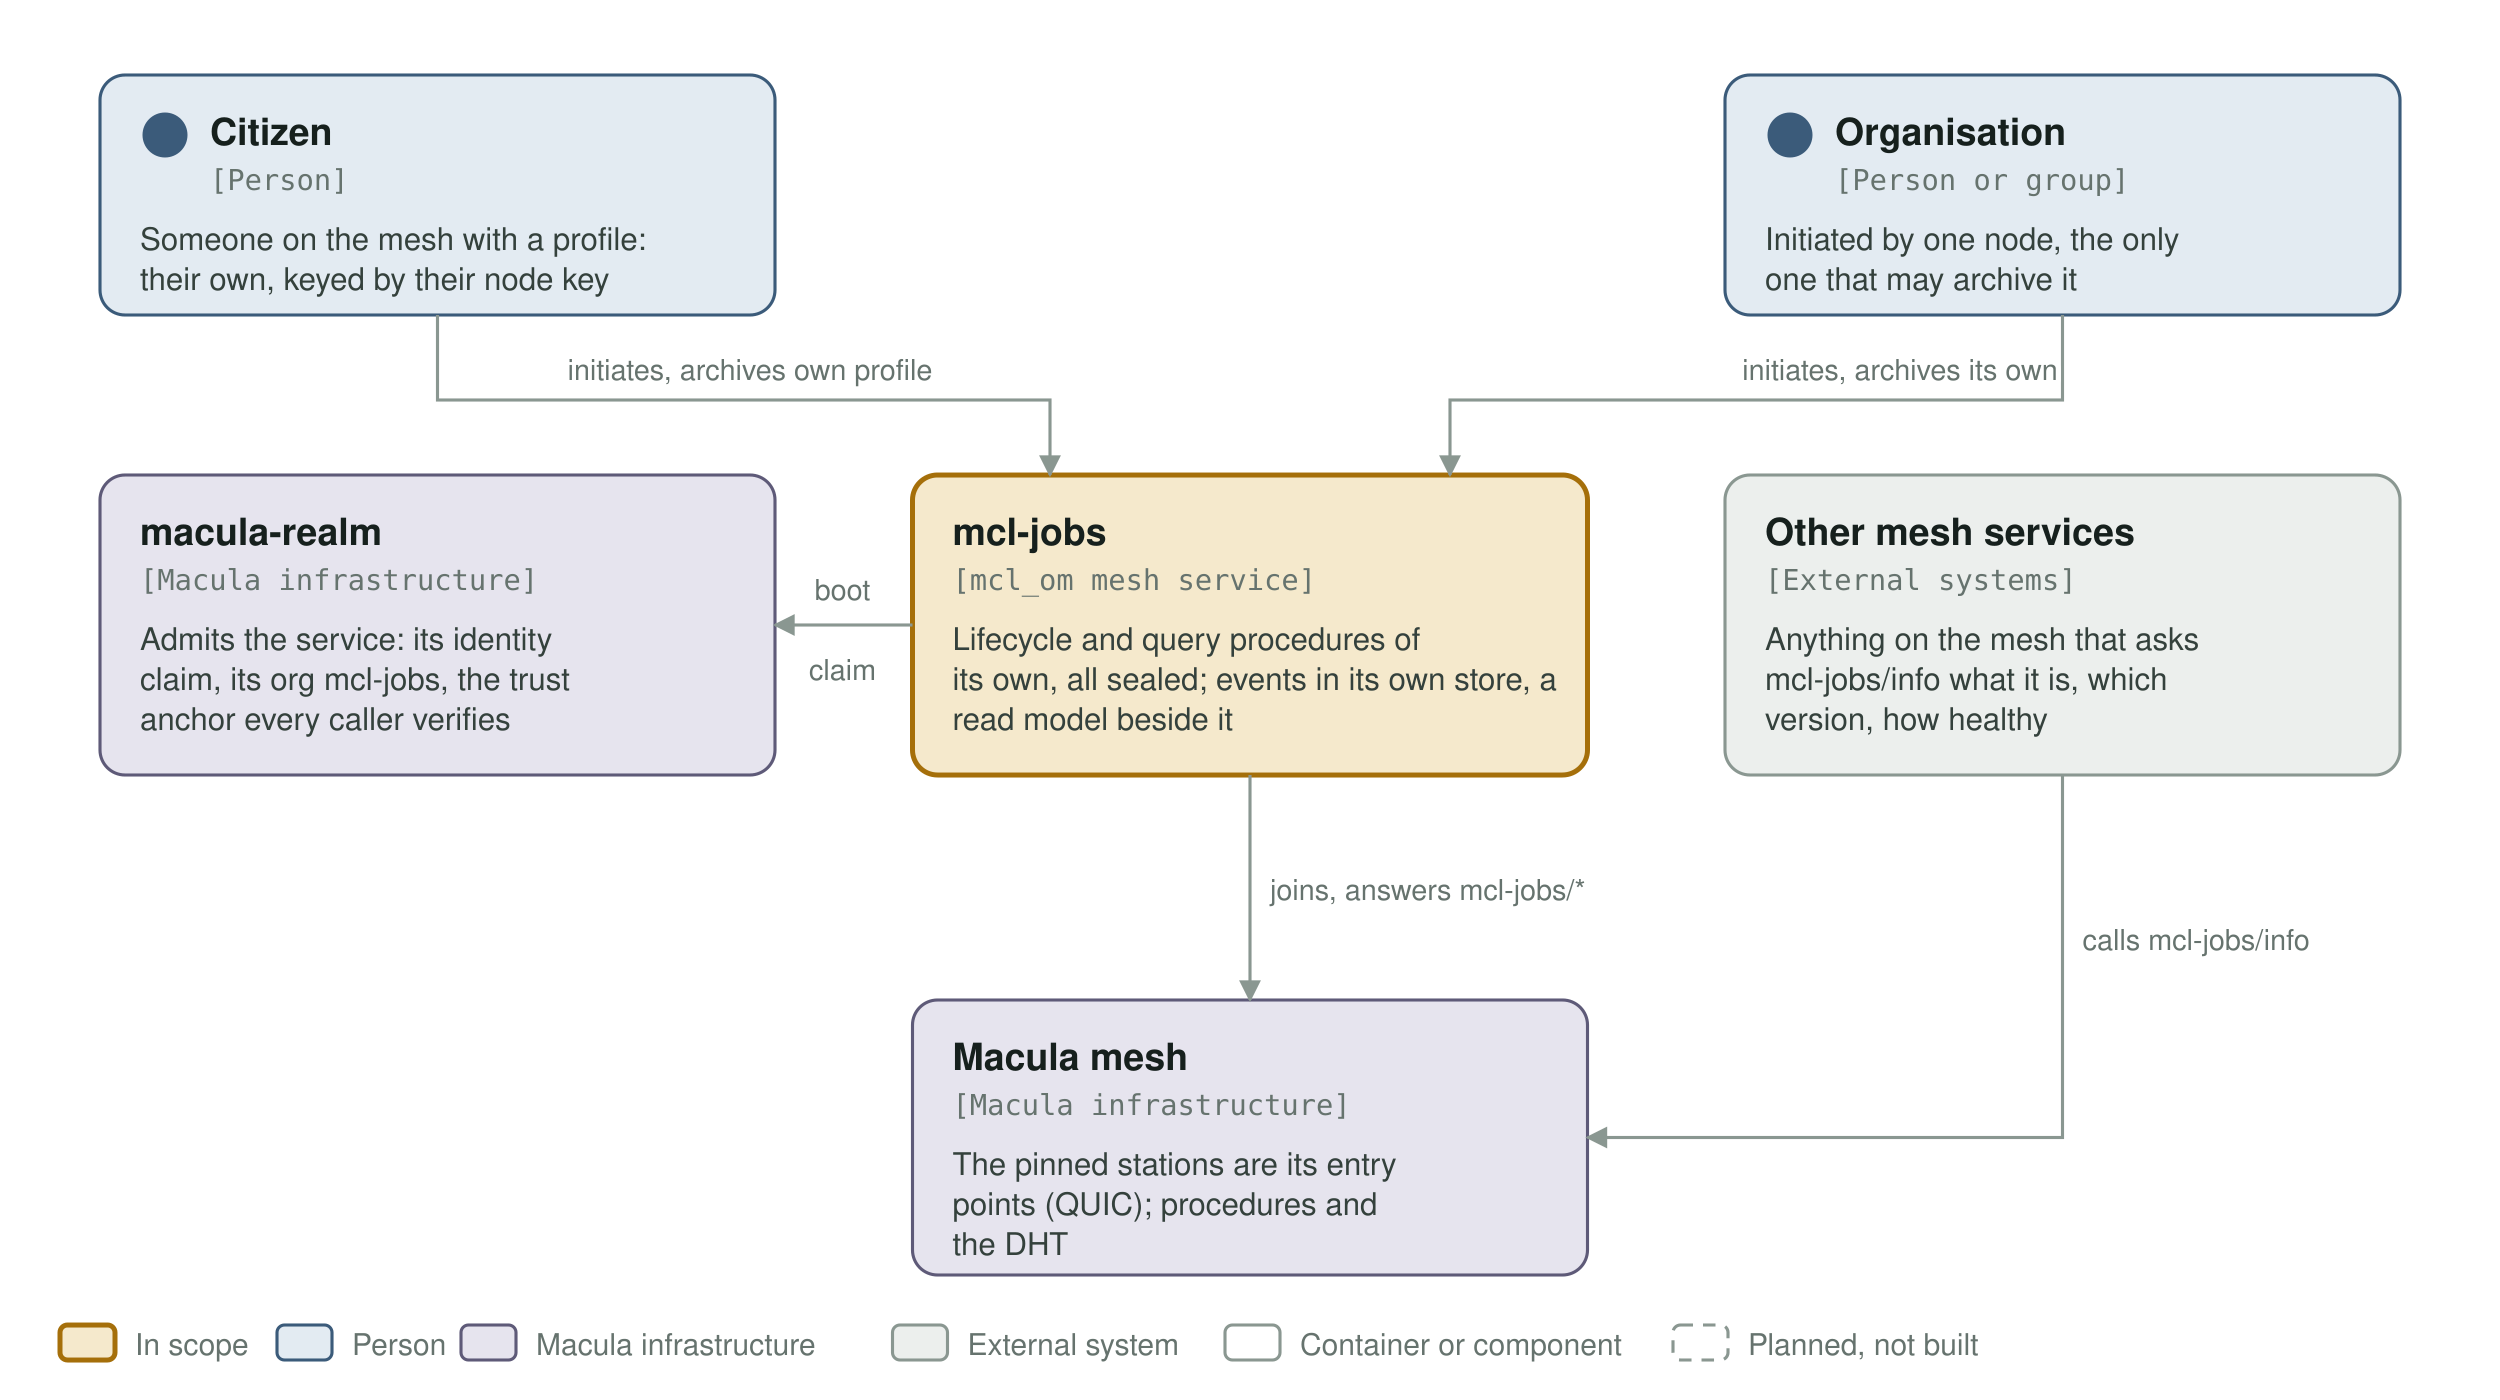
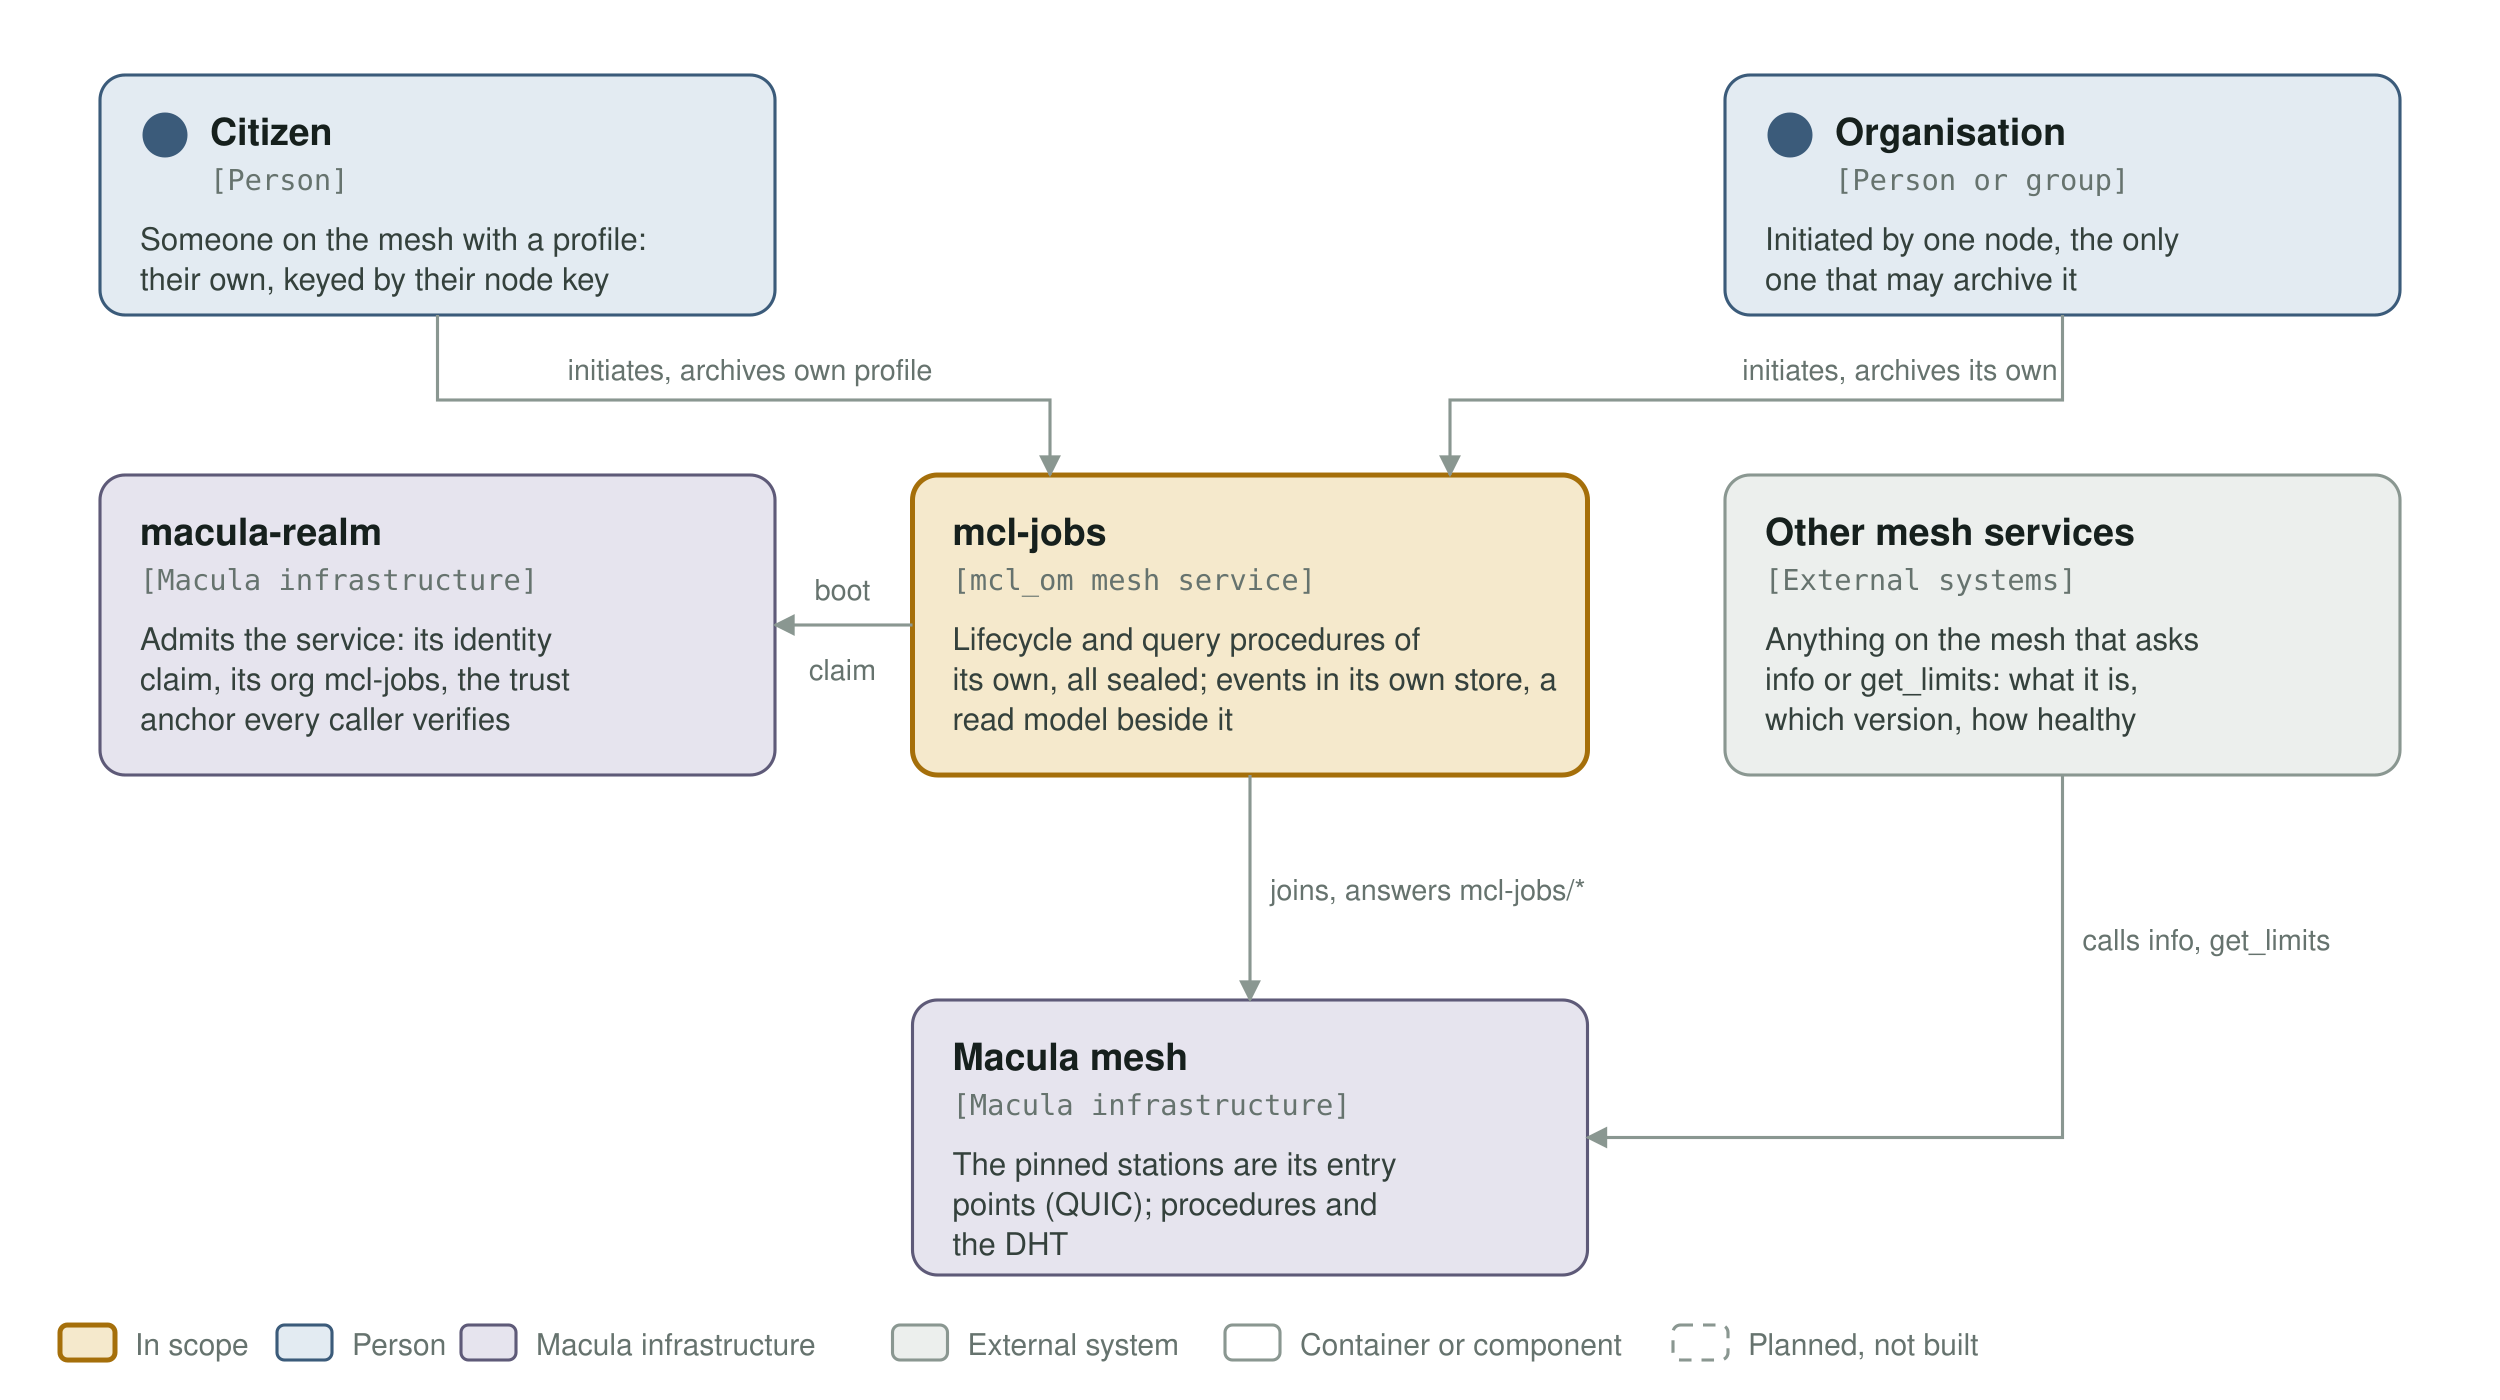
<svg xmlns="http://www.w3.org/2000/svg" viewBox="0 0 1000 560" role="img" aria-label="mcl-jobs system context">
  <style>
.t-name { font-family: "Atkinson Hyperlegible", "Segoe UI", system-ui, -apple-system, Helvetica, Arial, sans-serif; font-size: 15px; font-weight: 700; }
.t-desc { font-family: "Atkinson Hyperlegible", "Segoe UI", system-ui, -apple-system, Helvetica, Arial, sans-serif; font-size: 12.5px; }
.t-rel { font-family: "Atkinson Hyperlegible", "Segoe UI", system-ui, -apple-system, Helvetica, Arial, sans-serif; font-size: 11.5px; paint-order: stroke; stroke-width: 4px; stroke-linejoin: round; }
.t-code { font-family: "JetBrains Mono", ui-monospace, Menlo, Consolas, monospace; font-size: 13px; font-weight: 600; }
.t-type { font-family: "JetBrains Mono", ui-monospace, Menlo, Consolas, monospace; font-size: 11.5px; }
.t-bound { font-family: "JetBrains Mono", ui-monospace, Menlo, Consolas, monospace; font-size: 12px; font-weight: 600; }
.t-leg { font-family: "Atkinson Hyperlegible", "Segoe UI", system-ui, -apple-system, Helvetica, Arial, sans-serif; font-size: 12px; }
.edge { fill: none; stroke-width: 1.25; }
.edge-later { fill: none; stroke-width: 1.25; stroke-dasharray: 5 4; }
.bg { fill: #FFFFFF; }
.b-sys { fill: #F5E9CC; stroke: #A56F0A; stroke-width: 2; }
.b-per { fill: #E3EBF2; stroke: #3B5B7A; stroke-width: 1.25; }
.b-mac { fill: #E6E4EE; stroke: #5E5A78; stroke-width: 1.25; }
.b-ext { fill: #ECEFED; stroke: #8A9791; stroke-width: 1.25; }
.b-cmp { fill: #FFFFFF; stroke: #8A9791; stroke-width: 1.25; }
.b-later { fill: none; stroke: #8A9791; stroke-width: 1.25; stroke-dasharray: 5 4; }
.bound { fill: none; stroke: #B3BDB8; stroke-width: 1; }
.head { fill: #3B5B7A; }
.t-name, .t-code { fill: #16201D; }
.t-type, .t-bound, .t-leg { fill: #66736E; }
.t-desc { fill: #34413C; }
.t-rel { fill: #66736E; stroke: #FFFFFF; }
.edge, .edge-later { stroke: #8A9791; }
.arrowhead { fill: #8A9791; }
@media (prefers-color-scheme: dark) {
.bg { fill: #171F1C; }
.b-sys { fill: #3A2E13; stroke: #E3AA3C; }
.b-per { fill: #1D2A36; stroke: #8EB4D8; }
.b-mac { fill: #26243A; stroke: #A9A4C8; }
.b-ext { fill: #1C2421; stroke: #7D8B85; }
.b-cmp { fill: #171F1C; stroke: #7D8B85; }
.b-later { stroke: #7D8B85; }
.bound { stroke: #4A5752; }
.head { fill: #8EB4D8; }
.t-name, .t-code { fill: #E6ECE9; }
.t-type, .t-bound, .t-leg { fill: #93A09A; }
.t-desc { fill: #C3CDC8; }
.t-rel { fill: #93A09A; stroke: #171F1C; }
.edge, .edge-later { stroke: #7D8B85; }
.arrowhead { fill: #7D8B85; }
}
</style>
  <defs>
    <marker id="a" viewBox="0 0 10 10" refX="9" refY="5" markerWidth="7" markerHeight="7" orient="auto-start-reverse">
      <path class="arrowhead" d="M0 0L10 5L0 10z" />
    </marker>
  </defs>
  <rect class="bg" x="0" y="0" width="1000" height="560" />
  <rect class="b-per" x="40" y="30" width="270" height="96" rx="10" />
  <circle class="head" cx="66" cy="54" r="9" />
  <text class="t-name" x="84" y="58">Citizen</text>
  <text class="t-type" x="84" y="76">[Person]</text>
  <text class="t-desc" x="56" y="100">Someone on the mesh with a profile:</text>
  <text class="t-desc" x="56" y="116">their own, keyed by their node key</text>
  <rect class="b-per" x="690" y="30" width="270" height="96" rx="10" />
  <circle class="head" cx="716" cy="54" r="9" />
  <text class="t-name" x="734" y="58">Organisation</text>
  <text class="t-type" x="734" y="76">[Person or group]</text>
  <text class="t-desc" x="706" y="100">Initiated by one node, the only</text>
  <text class="t-desc" x="706" y="116">one that may archive it</text>
  <rect class="b-sys" x="365" y="190" width="270" height="120" rx="10" />
  <text class="t-name" x="381" y="218">mcl-jobs</text>
  <text class="t-type" x="381" y="236">[mcl_om mesh service]</text>
  <text class="t-desc" x="381" y="260">Lifecycle and query procedures of</text>
  <text class="t-desc" x="381" y="276">its own, all sealed; events in its own store, a</text>
  <text class="t-desc" x="381" y="292">read model beside it</text>
  <rect class="b-mac" x="40" y="190" width="270" height="120" rx="10" />
  <text class="t-name" x="56" y="218">macula-realm</text>
  <text class="t-type" x="56" y="236">[Macula infrastructure]</text>
  <text class="t-desc" x="56" y="260">Admits the service: its identity</text>
  <text class="t-desc" x="56" y="276">claim, its org mcl-jobs, the trust</text>
  <text class="t-desc" x="56" y="292">anchor every caller verifies</text>
  <rect class="b-ext" x="690" y="190" width="270" height="120" rx="10" />
  <text class="t-name" x="706" y="218">Other mesh services</text>
  <text class="t-type" x="706" y="236">[External systems]</text>
  <text class="t-desc" x="706" y="260">Anything on the mesh that asks</text>
-   <text class="t-desc" x="706" y="276">mcl-jobs/info what it is, which</text>
-   <text class="t-desc" x="706" y="292">version, how healthy</text>
+   <text class="t-desc" x="706" y="276">info or get_limits: what it is,</text>
+   <text class="t-desc" x="706" y="292">which version, how healthy</text>
  <rect class="b-mac" x="365" y="400" width="270" height="110" rx="10" />
  <text class="t-name" x="381" y="428">Macula mesh</text>
  <text class="t-type" x="381" y="446">[Macula infrastructure]</text>
  <text class="t-desc" x="381" y="470">The pinned stations are its entry</text>
  <text class="t-desc" x="381" y="486">points (QUIC); procedures and</text>
  <text class="t-desc" x="381" y="502">the DHT</text>
  <path class="edge" d="M175 126V160H420V190" marker-end="url(#a)" />
  <text class="t-rel" x="300" y="152" text-anchor="middle">initiates, archives own profile</text>
  <path class="edge" d="M825 126V160H580V190" marker-end="url(#a)" />
  <text class="t-rel" x="760" y="152" text-anchor="middle">initiates, archives its own</text>
  <path class="edge" d="M365 250H310" marker-end="url(#a)" />
  <text class="t-rel" x="337" y="240" text-anchor="middle">boot</text>
  <text class="t-rel" x="337" y="272" text-anchor="middle">claim</text>
  <path class="edge" d="M500 310V400" marker-end="url(#a)" />
  <text class="t-rel" x="508" y="360">joins, answers mcl-jobs/*</text>
  <path class="edge" d="M825 310V455H635" marker-end="url(#a)" />
-   <text class="t-rel" x="833" y="380">calls mcl-jobs/info</text>
+   <text class="t-rel" x="833" y="380">calls info, get_limits</text>
  <rect class="b-sys" x="24" y="530" width="22" height="14" rx="3" />
  <text class="t-leg" x="54" y="542">In scope</text>
  <rect class="b-per" x="110.8" y="530" width="22" height="14" rx="3" />
  <text class="t-leg" x="140.8" y="542">Person</text>
  <rect class="b-mac" x="184.4" y="530" width="22" height="14" rx="3" />
  <text class="t-leg" x="214.4" y="542">Macula infrastructure</text>
  <rect class="b-ext" x="357.0" y="530" width="22" height="14" rx="3" />
  <text class="t-leg" x="387.0" y="542">External system</text>
  <rect class="b-cmp" x="490.0" y="530" width="22" height="14" rx="3" />
  <text class="t-leg" x="520.0" y="542">Container or component</text>
  <rect class="b-later" x="669.2" y="530" width="22" height="14" rx="3" />
  <text class="t-leg" x="699.2" y="542">Planned, not built</text>
</svg>
